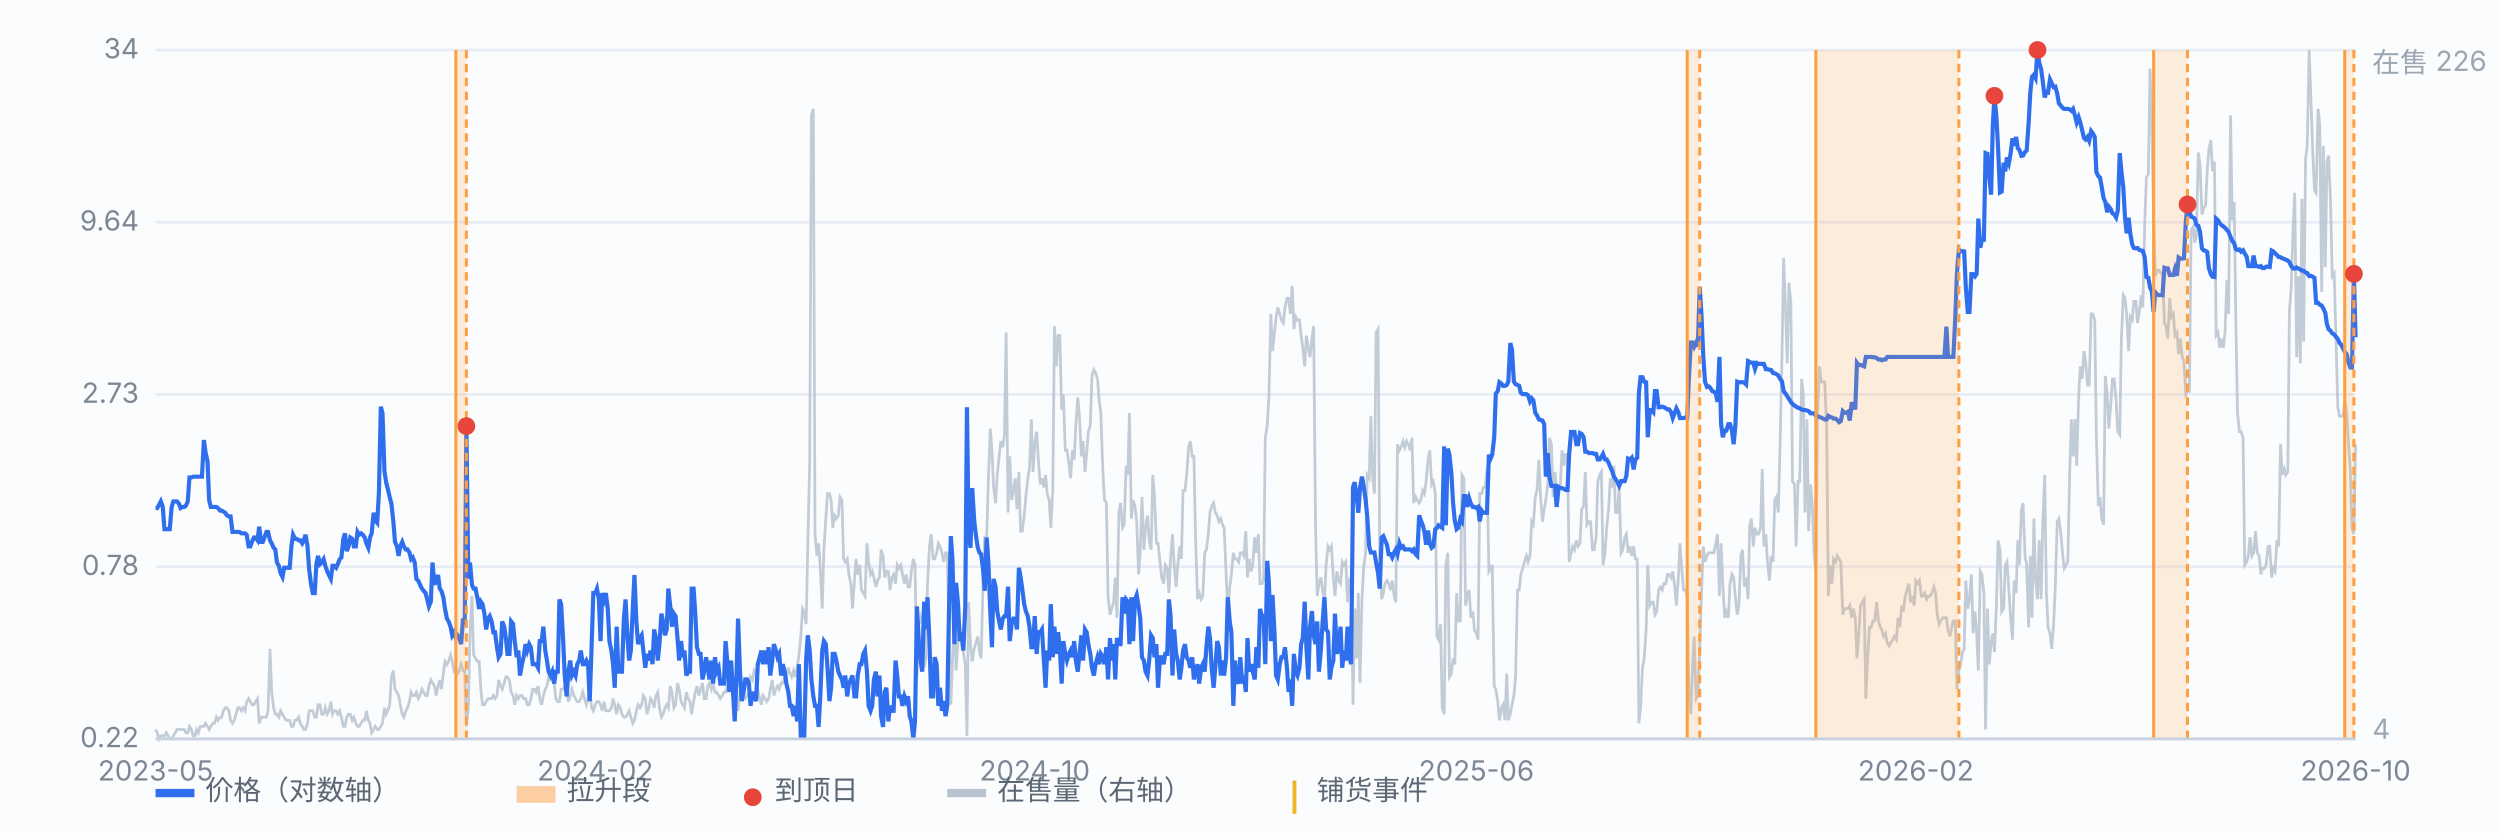
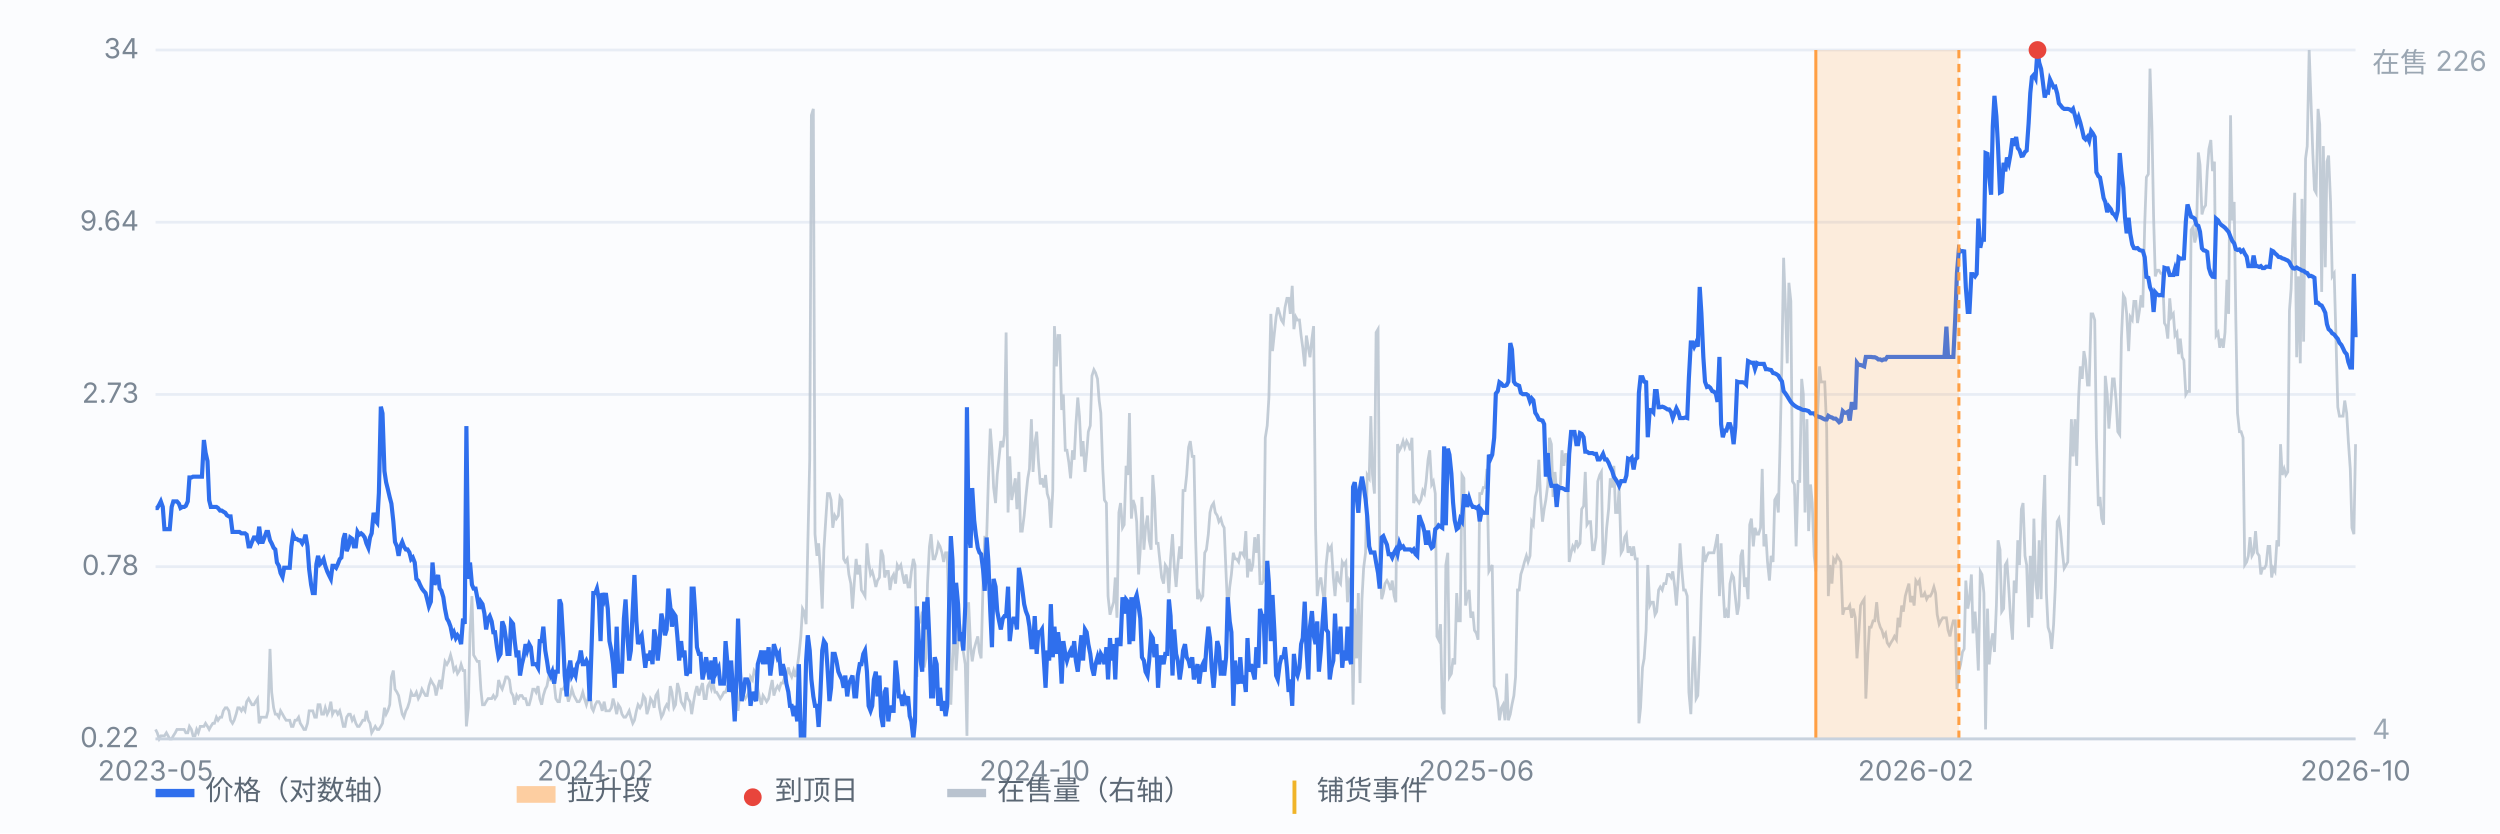
<svg xmlns="http://www.w3.org/2000/svg" viewBox="0 0 900 300" preserveAspectRatio="xMidYMid meet" style="width:100%;max-width:900px;height:auto;display:block" font-family="-apple-system,Segoe UI,Microsoft YaHei,sans-serif" font-size="10">
  <rect x="0" y="0" width="900" height="300" fill="#fbfcfe" />
  <line x1="56" y1="266.0" x2="848" y2="266.0" stroke="#e8edf5" stroke-width="1" />
  <text x="50" y="269.0" text-anchor="end" fill="#7b8794">0.22</text>
  <line x1="56" y1="204.0" x2="848" y2="204.0" stroke="#e8edf5" stroke-width="1" />
  <text x="50" y="207.0" text-anchor="end" fill="#7b8794">0.78</text>
  <line x1="56" y1="142.0" x2="848" y2="142.0" stroke="#e8edf5" stroke-width="1" />
  <text x="50" y="145.0" text-anchor="end" fill="#7b8794">2.73</text>
  <line x1="56" y1="80.0" x2="848" y2="80.0" stroke="#e8edf5" stroke-width="1" />
  <text x="50" y="83.0" text-anchor="end" fill="#7b8794">9.64</text>
  <line x1="56" y1="18.0" x2="848" y2="18.0" stroke="#e8edf5" stroke-width="1" />
  <text x="50" y="21.0" text-anchor="end" fill="#7b8794">34</text>
  <path d="M56.0 262.6 L56.6 263.8 L57.3 266.0 L57.9 264.9 L58.6 264.9 L59.2 264.9 L59.9 263.8 L60.5 264.9 L61.1 266.0 L61.8 266.0 L62.4 264.9 L63.1 263.8 L63.7 262.6 L64.4 262.6 L65.0 262.6 L65.7 262.6 L66.3 262.6 L66.9 263.8 L67.6 263.8 L68.2 261.5 L68.9 262.6 L69.5 264.9 L70.2 264.9 L70.8 262.6 L71.4 263.8 L72.1 261.5 L72.7 261.5 L73.4 261.5 L74.0 260.4 L74.7 261.5 L75.3 262.6 L75.9 261.5 L76.6 260.4 L77.2 260.4 L77.9 258.2 L78.5 259.3 L79.2 258.2 L79.8 258.2 L80.4 255.9 L81.1 254.8 L81.7 254.8 L82.4 255.9 L83.0 259.3 L83.7 260.4 L84.3 259.3 L85.0 257.1 L85.6 254.8 L86.2 254.8 L86.9 255.9 L87.5 254.8 L88.2 255.9 L88.8 252.6 L89.5 251.5 L90.1 252.6 L90.7 253.7 L91.4 253.7 L92.0 252.6 L92.7 251.5 L93.3 260.4 L94.0 258.2 L94.6 258.2 L95.2 258.2 L95.9 258.2 L96.5 255.9 L97.2 233.6 L97.8 249.2 L98.5 254.8 L99.1 257.1 L99.7 257.1 L100.4 258.2 L101.0 255.9 L101.7 257.1 L102.3 258.2 L103.0 259.3 L103.6 259.3 L104.3 259.3 L104.9 261.5 L105.5 261.5 L106.2 259.3 L106.8 259.3 L107.5 258.2 L108.1 260.4 L108.8 261.5 L109.4 262.6 L110.0 262.6 L110.7 260.4 L111.3 255.9 L112.0 255.9 L112.6 255.9 L113.3 258.2 L113.9 258.2 L114.5 253.7 L115.2 253.7 L115.8 257.1 L116.5 257.1 L117.1 254.8 L117.8 257.1 L118.4 255.9 L119.1 252.6 L119.7 257.1 L120.3 255.9 L121.0 255.9 L121.6 257.1 L122.3 255.9 L122.9 258.2 L123.6 261.5 L124.2 261.5 L124.8 258.2 L125.5 257.1 L126.1 257.1 L126.8 259.3 L127.4 258.2 L128.1 260.4 L128.7 261.5 L129.3 261.5 L130.0 260.4 L130.6 259.3 L131.3 259.3 L131.9 255.9 L132.6 259.3 L133.2 260.4 L133.8 263.8 L134.5 262.6 L135.1 261.5 L135.8 262.6 L136.4 262.6 L137.1 261.5 L137.7 260.4 L138.4 254.8 L139.0 257.1 L139.6 255.9 L140.3 253.7 L140.9 243.7 L141.6 241.4 L142.2 248.1 L142.9 249.2 L143.5 250.4 L144.1 253.7 L144.8 257.1 L145.4 258.2 L146.1 255.9 L146.7 254.8 L147.4 252.6 L148.0 249.2 L148.6 250.4 L149.3 250.4 L149.9 249.2 L150.6 251.5 L151.2 250.4 L151.9 248.1 L152.5 249.2 L153.2 250.4 L153.8 250.4 L154.4 247.0 L155.1 244.8 L155.7 245.9 L156.4 247.0 L157.0 250.4 L157.7 247.0 L158.3 244.8 L158.9 248.1 L159.6 242.5 L160.2 238.1 L160.9 239.2 L161.5 238.1 L162.2 235.8 L162.8 238.1 L163.4 241.4 L164.1 240.3 L164.7 242.5 L165.4 241.4 L166.0 239.2 L166.7 241.4 L167.3 241.4 L167.9 261.5 L168.6 254.8 L169.2 228.0 L169.9 214.6 L170.5 235.8 L171.2 237.0 L171.8 238.1 L172.5 238.1 L173.1 248.1 L173.7 253.7 L174.4 253.7 L175.0 252.6 L175.7 251.5 L176.3 251.5 L177.0 251.5 L177.6 250.4 L178.2 251.5 L178.9 250.4 L179.5 244.8 L180.2 247.0 L180.8 248.1 L181.5 245.9 L182.1 243.7 L182.7 243.7 L183.4 244.8 L184.0 249.2 L184.7 250.4 L185.3 253.7 L186.0 250.4 L186.6 251.5 L187.2 250.4 L187.9 250.4 L188.5 251.5 L189.2 251.5 L189.8 253.7 L190.5 253.7 L191.1 251.5 L191.8 248.1 L192.4 248.1 L193.0 249.2 L193.7 247.0 L194.3 251.5 L195.0 253.7 L195.6 250.4 L196.3 248.1 L196.9 247.0 L197.5 243.7 L198.2 244.8 L198.8 244.8 L199.5 245.9 L200.1 251.5 L200.8 252.6 L201.4 252.6 L202.0 248.1 L202.7 248.1 L203.3 247.0 L204.0 249.2 L204.6 252.6 L205.3 250.4 L205.9 248.1 L206.6 250.4 L207.2 251.5 L207.8 252.6 L208.5 252.6 L209.1 251.5 L209.8 249.2 L210.4 251.5 L211.1 253.7 L211.7 251.5 L212.3 248.1 L213.0 254.8 L213.6 255.9 L214.3 253.7 L214.9 252.6 L215.6 252.6 L216.2 253.7 L216.8 255.9 L217.5 252.6 L218.1 255.9 L218.8 255.9 L219.4 255.9 L220.1 254.8 L220.7 251.5 L221.3 253.7 L222.0 257.1 L222.6 253.7 L223.3 254.8 L223.9 257.1 L224.6 258.2 L225.2 258.2 L225.9 257.1 L226.5 255.9 L227.1 258.2 L227.8 260.4 L228.4 259.3 L229.1 255.9 L229.7 253.7 L230.4 254.8 L231.0 253.7 L231.6 250.4 L232.3 251.5 L232.9 257.1 L233.6 254.8 L234.2 251.5 L234.9 252.6 L235.5 254.8 L236.1 250.4 L236.8 249.2 L237.4 254.8 L238.1 258.2 L238.7 257.1 L239.4 254.8 L240.0 253.7 L240.6 254.8 L241.3 247.0 L241.9 249.2 L242.6 254.8 L243.2 253.7 L243.9 245.9 L244.5 248.1 L245.2 252.6 L245.8 253.7 L246.4 254.8 L247.1 249.2 L247.7 251.5 L248.4 252.6 L249.0 257.1 L249.7 252.6 L250.3 249.2 L250.9 247.0 L251.6 250.4 L252.2 248.1 L252.9 245.9 L253.5 251.5 L254.2 251.5 L254.8 247.0 L255.4 245.9 L256.1 248.1 L256.7 245.9 L257.4 249.2 L258.0 249.2 L258.7 250.4 L259.3 251.5 L260.0 250.4 L260.6 249.2 L261.2 249.2 L261.9 247.0 L262.5 247.0 L263.2 249.2 L263.8 244.8 L264.5 245.9 L265.1 251.5 L265.7 255.9 L266.4 249.2 L267.0 245.9 L267.7 250.4 L268.3 251.5 L269.0 250.4 L269.6 249.2 L270.2 243.7 L270.9 244.8 L271.5 241.4 L272.2 242.5 L272.8 248.1 L273.5 251.5 L274.1 253.7 L274.7 250.4 L275.4 251.5 L276.0 252.6 L276.7 251.5 L277.3 248.1 L278.0 244.8 L278.6 250.4 L279.3 248.1 L279.9 247.0 L280.5 248.1 L281.2 245.9 L281.8 245.9 L282.5 243.7 L283.1 243.7 L283.8 240.3 L284.4 242.5 L285.0 243.7 L285.7 241.4 L286.3 243.7 L287.0 240.3 L287.6 235.8 L288.3 229.1 L288.9 219.1 L289.5 220.2 L290.2 224.7 L290.8 196.7 L291.5 165.5 L292.1 41.5 L292.8 39.2 L293.4 192.3 L294.1 200.1 L294.7 195.6 L295.3 204.6 L296.0 219.1 L296.6 197.9 L297.3 186.7 L297.9 177.7 L298.6 177.7 L299.2 180.0 L299.8 190.0 L300.5 185.6 L301.1 186.7 L301.8 185.6 L302.4 178.9 L303.1 180.0 L303.7 201.2 L304.3 202.3 L305.0 201.2 L305.6 206.8 L306.3 210.1 L306.9 219.1 L307.6 209.0 L308.2 201.2 L308.8 206.8 L309.5 203.4 L310.1 212.4 L310.8 213.5 L311.4 214.6 L312.1 195.6 L312.7 202.3 L313.4 206.8 L314.0 205.7 L314.6 207.9 L315.3 211.3 L315.9 209.0 L316.6 207.9 L317.2 197.9 L317.9 200.1 L318.5 207.9 L319.1 205.7 L319.8 205.7 L320.4 212.4 L321.1 207.9 L321.7 206.8 L322.4 210.1 L323.0 203.4 L323.6 204.6 L324.3 203.4 L324.9 206.8 L325.6 210.1 L326.2 206.8 L326.9 211.3 L327.5 211.3 L328.1 205.7 L328.8 201.2 L329.4 203.4 L330.1 243.7 L330.7 224.7 L331.4 223.5 L332.0 220.2 L332.7 240.3 L333.3 237.0 L333.9 210.1 L334.6 196.7 L335.2 192.3 L335.9 201.2 L336.5 201.2 L337.2 199.0 L337.8 195.6 L338.4 196.7 L339.1 199.0 L339.7 202.3 L340.4 199.0 L341.0 199.0 L341.7 228.0 L342.3 253.7 L342.9 238.1 L343.6 222.4 L344.2 241.4 L344.9 230.3 L345.5 224.7 L346.2 232.5 L346.8 234.7 L347.5 239.2 L348.1 264.9 L348.7 216.8 L349.4 232.5 L350.0 238.1 L350.7 233.6 L351.3 231.4 L352.0 229.1 L352.6 234.7 L353.2 237.0 L353.9 210.1 L354.5 193.4 L355.2 193.4 L355.8 173.3 L356.5 154.3 L357.1 162.1 L357.7 175.5 L358.4 181.1 L359.0 171.0 L359.7 164.3 L360.3 158.8 L361.0 161.0 L361.6 156.5 L362.2 119.7 L362.9 184.5 L363.5 164.3 L364.2 180.0 L364.8 176.6 L365.5 172.2 L366.1 183.3 L366.8 169.9 L367.4 191.2 L368.0 191.2 L368.7 185.6 L369.3 178.9 L370.0 172.2 L370.6 168.8 L371.3 150.9 L371.9 169.9 L372.5 159.9 L373.2 155.4 L373.8 165.5 L374.5 174.4 L375.1 172.2 L375.8 175.5 L376.4 171.0 L377.0 177.7 L377.7 180.0 L378.3 190.0 L379.0 176.6 L379.6 117.4 L380.3 131.9 L380.9 120.8 L381.5 120.8 L382.2 147.6 L382.8 142.0 L383.5 162.1 L384.1 162.1 L384.8 166.6 L385.4 172.2 L386.1 162.1 L386.7 165.5 L387.3 153.2 L388.0 143.1 L388.6 149.8 L389.3 164.3 L389.9 158.8 L390.6 169.9 L391.2 163.2 L391.8 155.4 L392.5 153.2 L393.1 135.3 L393.8 133.1 L394.4 134.2 L395.1 136.4 L395.7 144.2 L396.3 148.7 L397.0 168.8 L397.6 180.0 L398.3 181.1 L398.9 214.6 L399.6 221.3 L400.2 219.1 L400.9 216.8 L401.5 207.9 L402.1 222.4 L402.8 184.5 L403.4 181.1 L404.1 190.0 L404.7 188.9 L405.4 167.7 L406.0 171.0 L406.6 148.7 L407.3 186.7 L407.9 180.0 L408.6 182.2 L409.2 187.8 L409.9 206.8 L410.5 197.9 L411.1 178.9 L411.8 197.9 L412.4 190.0 L413.1 185.6 L413.7 194.5 L414.4 197.9 L415.0 171.0 L415.6 178.9 L416.3 195.6 L416.9 195.6 L417.6 202.3 L418.2 207.9 L418.9 210.1 L419.5 203.4 L420.2 204.6 L420.8 213.5 L421.4 201.2 L422.1 192.3 L422.7 203.4 L423.4 211.3 L424.0 203.4 L424.7 196.7 L425.3 201.2 L425.9 176.6 L426.6 176.6 L427.2 171.0 L427.9 161.0 L428.5 158.8 L429.2 164.3 L429.8 164.3 L430.4 193.4 L431.1 215.7 L431.7 213.5 L432.4 215.7 L433.0 214.6 L433.7 199.0 L434.3 197.9 L435.0 192.3 L435.6 184.5 L436.2 182.2 L436.9 181.1 L437.5 184.5 L438.2 185.6 L438.8 187.8 L439.5 186.7 L440.1 188.9 L440.7 190.0 L441.4 206.8 L442.0 220.2 L442.7 211.3 L443.3 206.8 L444.0 199.0 L444.6 201.2 L445.2 201.2 L445.9 202.3 L446.5 199.0 L447.2 199.0 L447.8 200.1 L448.5 191.2 L449.1 207.9 L449.7 201.2 L450.4 205.7 L451.0 203.4 L451.7 193.4 L452.3 199.0 L453.0 192.3 L453.6 210.1 L454.3 210.1 L454.9 209.0 L455.5 157.6 L456.2 153.2 L456.8 143.1 L457.5 113.0 L458.1 126.4 L458.8 119.7 L459.4 114.1 L460.0 110.7 L460.7 113.0 L461.3 115.2 L462.0 116.3 L462.6 110.7 L463.3 107.4 L463.9 107.4 L464.5 113.0 L465.2 102.9 L465.8 118.5 L466.5 114.1 L467.1 115.2 L467.8 115.2 L468.4 120.8 L469.0 125.2 L469.7 131.9 L470.3 120.8 L471.0 125.2 L471.6 128.6 L472.3 121.9 L472.9 117.4 L473.6 190.0 L474.2 214.6 L474.8 210.1 L475.5 207.9 L476.1 212.4 L476.8 216.8 L477.4 203.4 L478.1 196.7 L478.7 197.9 L479.3 196.7 L480.0 207.9 L480.6 214.6 L481.3 205.7 L481.9 209.0 L482.6 210.1 L483.2 202.3 L483.8 203.4 L484.5 202.3 L485.1 216.8 L485.8 209.0 L486.4 210.1 L487.1 253.7 L487.7 219.1 L488.4 237.0 L489.0 213.5 L489.6 245.9 L490.3 215.7 L490.9 204.6 L491.6 199.0 L492.2 171.0 L492.9 172.2 L493.5 149.8 L494.1 171.0 L494.8 177.7 L495.4 119.7 L496.1 118.5 L496.7 200.1 L497.4 215.7 L498.0 213.5 L498.6 210.1 L499.3 209.0 L499.9 210.1 L500.6 212.4 L501.2 209.0 L501.9 214.6 L502.5 216.8 L503.1 159.9 L503.8 162.1 L504.4 161.0 L505.1 158.8 L505.7 161.0 L506.4 158.8 L507.0 159.9 L507.7 162.1 L508.3 157.6 L508.9 181.1 L509.6 178.9 L510.2 180.0 L510.9 181.1 L511.5 180.0 L512.2 176.6 L512.8 177.7 L513.4 173.3 L514.1 165.5 L514.7 162.1 L515.4 174.4 L516.0 173.3 L516.7 177.7 L517.3 229.1 L517.9 230.3 L518.6 224.7 L519.2 254.8 L519.9 257.1 L520.5 203.4 L521.2 199.0 L521.8 243.7 L522.5 242.5 L523.1 237.0 L523.7 239.2 L524.4 213.5 L525.0 223.5 L525.7 223.5 L526.3 171.0 L527.0 172.2 L527.6 218.0 L528.2 214.6 L528.9 212.4 L529.5 222.4 L530.2 220.2 L530.8 226.9 L531.5 228.0 L532.1 230.3 L532.7 177.7 L533.4 177.7 L534.0 175.5 L534.7 175.5 L535.3 168.8 L536.0 205.7 L536.6 204.6 L537.2 203.4 L537.9 247.0 L538.5 248.1 L539.2 252.6 L539.8 259.3 L540.5 254.8 L541.1 253.7 L541.8 259.3 L542.4 242.5 L543.0 259.3 L543.7 257.1 L544.3 253.7 L545.0 250.4 L545.6 243.7 L546.3 212.4 L546.9 212.4 L547.5 206.8 L548.2 204.6 L548.8 202.3 L549.5 200.1 L550.1 202.3 L550.8 200.1 L551.4 187.8 L552.0 188.9 L552.7 178.9 L553.3 176.6 L554.0 165.5 L554.6 178.9 L555.3 187.8 L555.9 183.3 L556.5 180.0 L557.2 174.4 L557.8 157.6 L558.5 159.9 L559.1 178.9 L559.8 169.9 L560.4 177.7 L561.1 175.5 L561.7 175.5 L562.3 162.1 L563.0 167.7 L563.6 163.2 L564.3 166.6 L564.9 202.3 L565.6 199.0 L566.2 196.7 L566.8 197.9 L567.5 194.5 L568.1 196.7 L568.8 195.6 L569.4 183.3 L570.1 182.2 L570.7 169.9 L571.3 188.9 L572.0 187.8 L572.6 187.8 L573.3 197.9 L573.9 197.9 L574.6 193.4 L575.2 173.3 L575.9 171.0 L576.5 169.9 L577.1 203.4 L577.8 199.0 L578.4 190.0 L579.1 183.3 L579.7 172.2 L580.4 175.5 L581.0 167.7 L581.6 184.5 L582.3 184.5 L582.9 175.5 L583.6 199.0 L584.2 197.9 L584.9 193.4 L585.5 192.3 L586.1 199.0 L586.8 196.7 L587.4 200.1 L588.1 196.7 L588.7 201.2 L589.4 201.2 L590.0 260.4 L590.6 254.8 L591.3 240.3 L591.9 237.0 L592.6 226.9 L593.2 203.4 L593.9 218.0 L594.5 216.8 L595.2 216.8 L595.8 221.3 L596.4 220.2 L597.1 212.4 L597.7 211.3 L598.4 212.4 L599.0 210.1 L599.7 210.1 L600.3 206.8 L600.9 206.8 L601.6 207.9 L602.2 205.7 L602.9 211.3 L603.5 218.0 L604.2 207.9 L604.8 195.6 L605.4 204.6 L606.1 212.4 L606.7 212.4 L607.4 214.6 L608.0 249.2 L608.7 257.1 L609.3 240.3 L609.9 229.1 L610.6 251.5 L611.2 250.4 L611.9 234.7 L612.5 214.6 L613.2 196.7 L613.8 202.3 L614.5 200.1 L615.1 199.0 L615.7 199.0 L616.4 199.0 L617.0 199.0 L617.7 195.6 L618.3 192.3 L619.0 214.6 L619.6 195.6 L620.2 210.1 L620.9 222.4 L621.5 220.2 L622.2 222.4 L622.8 210.1 L623.5 206.8 L624.1 207.9 L624.7 214.6 L625.4 221.3 L626.0 218.0 L626.7 200.1 L627.3 197.9 L628.0 211.3 L628.6 207.9 L629.3 215.7 L629.9 188.9 L630.5 186.7 L631.2 196.7 L631.8 190.0 L632.5 192.3 L633.1 192.3 L633.8 190.0 L634.4 168.8 L635.0 196.7 L635.7 192.3 L636.3 202.3 L637.0 209.0 L637.6 200.1 L638.3 202.3 L638.9 180.0 L639.5 178.9 L640.2 184.5 L640.8 161.0 L641.5 128.6 L642.1 92.8 L642.8 111.8 L643.4 130.8 L644.0 101.8 L644.7 108.5 L645.3 173.3 L646.0 174.4 L646.6 196.7 L647.3 173.3 L647.9 173.3 L648.6 136.4 L649.2 142.0 L649.8 184.5 L650.5 150.9 L651.1 191.2 L651.8 174.4 L652.4 181.1 L653.1 200.1 L653.7 205.7 L654.3 149.8 L655.0 131.9 L655.6 137.5 L656.3 137.5 L656.9 137.5 L657.6 154.3 L658.2 214.6 L658.8 203.4 L659.5 210.1 L660.1 201.2 L660.8 202.3 L661.4 200.1 L662.1 201.2 L662.7 202.3 L663.4 221.3 L664.0 219.1 L664.6 219.1 L665.3 219.1 L665.9 218.0 L666.6 222.4 L667.2 219.1 L667.9 222.4 L668.5 237.0 L669.1 229.1 L669.8 218.0 L670.4 216.8 L671.1 215.7 L671.7 251.5 L672.4 235.8 L673.0 225.8 L673.6 225.8 L674.3 223.5 L674.9 223.5 L675.6 216.8 L676.2 223.5 L676.9 225.8 L677.5 226.9 L678.1 229.1 L678.8 228.0 L679.4 231.4 L680.1 232.5 L680.7 231.4 L681.4 230.3 L682.0 229.1 L682.7 230.3 L683.3 222.4 L683.9 225.8 L684.6 218.0 L685.2 220.2 L685.9 214.6 L686.5 212.4 L687.2 210.1 L687.8 216.8 L688.4 214.6 L689.1 218.0 L689.7 209.0 L690.4 210.1 L691.0 209.0 L691.7 214.6 L692.3 214.6 L692.9 213.5 L693.6 215.7 L694.2 214.6 L694.9 214.6 L695.5 213.5 L696.2 211.3 L696.8 213.5 L697.4 221.3 L698.1 224.7 L698.7 223.5 L699.4 222.4 L700.0 222.4 L700.7 222.4 L701.3 226.9 L702.0 229.1 L702.6 225.8 L703.2 223.5 L703.9 223.5 L704.5 248.1 L705.2 241.4 L705.8 239.2 L706.5 234.7 L707.1 233.6 L707.7 209.0 L708.4 219.1 L709.0 215.7 L709.7 206.8 L710.3 228.0 L711.0 220.2 L711.6 228.0 L712.2 241.4 L712.9 205.7 L713.5 206.8 L714.2 213.5 L714.8 262.6 L715.5 219.1 L716.1 239.2 L716.8 231.4 L717.4 228.0 L718.0 234.7 L718.7 218.0 L719.3 194.5 L720.0 197.9 L720.6 220.2 L721.3 219.1 L721.9 203.4 L722.5 202.3 L723.2 212.4 L723.8 222.4 L724.5 230.3 L725.1 209.0 L725.8 213.5 L726.4 194.5 L727.0 203.4 L727.7 183.3 L728.3 181.1 L729.0 200.1 L729.6 203.4 L730.3 225.8 L730.9 200.1 L731.5 222.4 L732.2 186.7 L732.8 209.0 L733.5 215.7 L734.1 194.5 L734.8 215.7 L735.4 187.8 L736.1 171.0 L736.7 213.5 L737.3 225.8 L738.0 228.0 L738.6 233.6 L739.3 224.7 L739.9 211.3 L740.6 187.8 L741.2 186.7 L741.8 191.2 L742.5 199.0 L743.1 204.6 L743.8 203.4 L744.4 202.3 L745.1 169.9 L745.7 150.9 L746.3 164.3 L747.0 150.9 L747.6 167.7 L748.3 143.1 L748.9 131.9 L749.6 136.4 L750.2 126.4 L750.8 129.7 L751.5 138.6 L752.1 138.6 L752.8 113.0 L753.4 113.0 L754.1 115.2 L754.7 157.6 L755.4 182.2 L756.0 178.9 L756.6 186.7 L757.3 188.9 L757.9 135.3 L758.6 142.0 L759.2 154.3 L759.9 145.4 L760.5 136.4 L761.1 136.4 L761.8 144.2 L762.4 155.4 L763.1 156.5 L763.7 121.9 L764.4 106.3 L765.0 107.4 L765.6 113.0 L766.3 126.4 L766.9 114.1 L767.6 115.2 L768.2 108.5 L768.9 108.5 L769.5 116.3 L770.2 111.8 L770.8 106.3 L771.4 110.7 L772.1 80.6 L772.7 63.8 L773.4 62.7 L774.0 24.7 L774.7 45.9 L775.3 78.3 L775.9 99.5 L776.6 97.3 L777.2 97.3 L777.9 98.4 L778.5 98.4 L779.2 116.3 L779.8 117.4 L780.4 121.9 L781.1 107.4 L781.7 114.1 L782.4 113.0 L783.0 120.8 L783.7 119.7 L784.3 127.5 L784.9 121.9 L785.6 128.6 L786.2 129.7 L786.9 142.0 L787.5 140.9 L788.2 140.9 L788.8 82.8 L789.5 81.7 L790.1 87.3 L790.7 85.0 L791.4 54.9 L792.0 59.3 L792.7 77.2 L793.3 75.0 L794.0 73.9 L794.6 61.6 L795.2 53.7 L795.9 50.4 L796.5 61.6 L797.2 58.2 L797.8 120.8 L798.5 119.7 L799.1 125.2 L799.7 121.9 L800.4 125.2 L801.0 119.7 L801.7 100.7 L802.3 113.0 L803.0 41.5 L803.6 79.4 L804.3 72.7 L804.9 115.2 L805.5 148.7 L806.2 155.4 L806.8 155.4 L807.5 157.6 L808.1 203.4 L808.8 202.3 L809.4 200.1 L810.0 193.4 L810.7 200.1 L811.3 199.0 L812.0 191.2 L812.6 199.0 L813.3 200.1 L813.9 206.8 L814.5 204.6 L815.2 204.6 L815.8 203.4 L816.5 196.7 L817.1 196.7 L817.8 207.9 L818.4 204.6 L819.0 205.7 L819.7 194.5 L820.3 196.7 L821.0 159.9 L821.6 171.0 L822.3 168.8 L822.9 171.0 L823.6 169.9 L824.2 111.8 L824.8 104.0 L825.5 82.8 L826.1 69.4 L826.8 128.6 L827.4 99.5 L828.1 130.8 L828.7 71.6 L829.3 123.0 L830.0 57.1 L830.6 52.6 L831.3 18.0 L831.9 34.8 L832.6 54.9 L833.2 68.3 L833.8 69.4 L834.5 39.2 L835.1 44.8 L835.8 105.1 L836.4 52.6 L837.1 96.2 L837.7 58.2 L838.3 56.0 L839.0 72.7 L839.6 99.5 L840.3 98.4 L840.9 119.7 L841.6 146.5 L842.2 149.8 L842.9 149.8 L843.5 149.8 L844.1 144.2 L844.8 148.7 L845.4 158.8 L846.1 168.8 L846.7 190.0 L847.4 192.3 L848.0 159.9" fill="none" stroke="#b9c3cf" stroke-width="1" opacity="0.85" />
  <text x="854" y="26" fill="#9aa6b2">在售 226</text>
  <text x="854" y="266" fill="#9aa6b2">4</text>
  <path d="M56.0 182.9 L56.6 182.9 L57.3 181.7 L57.9 180.5 L58.6 182.5 L59.2 190.5 L59.9 190.5 L60.5 190.5 L61.1 190.5 L61.8 182.5 L62.4 180.5 L63.1 180.5 L63.7 180.5 L64.4 181.3 L65.0 182.9 L65.7 182.5 L66.3 182.5 L66.9 182.1 L67.6 180.5 L68.2 171.9 L68.9 171.9 L69.5 171.6 L70.2 171.6 L70.8 171.6 L71.4 171.6 L72.1 171.6 L72.7 171.6 L73.4 158.4 L74.0 162.9 L74.7 166.0 L75.3 180.1 L75.9 182.5 L76.6 182.5 L77.2 182.5 L77.9 182.5 L78.5 182.9 L79.2 183.8 L79.8 183.8 L80.4 184.2 L81.1 184.6 L81.7 185.5 L82.4 185.9 L83.0 185.9 L83.7 191.5 L84.3 191.5 L85.0 191.5 L85.6 191.5 L86.2 191.5 L86.9 192.0 L87.5 192.0 L88.2 192.0 L88.8 192.5 L89.5 196.7 L90.1 196.7 L90.7 195.1 L91.4 193.5 L92.0 193.5 L92.7 194.5 L93.3 189.6 L94.0 195.1 L94.6 195.1 L95.2 193.5 L95.9 191.5 L96.5 191.5 L97.2 194.5 L97.8 195.6 L98.5 197.2 L99.1 197.8 L99.7 202.5 L100.4 203.7 L101.0 206.3 L101.7 207.7 L102.3 204.4 L103.0 204.4 L103.6 204.4 L104.3 204.4 L104.9 196.7 L105.5 192.5 L106.2 194.0 L106.8 194.0 L107.5 194.5 L108.1 194.5 L108.8 195.6 L109.4 194.5 L110.0 192.5 L110.7 196.7 L111.3 205.0 L112.0 210.5 L112.6 213.5 L113.3 213.5 L113.9 203.1 L114.5 200.1 L115.2 203.1 L115.8 202.5 L116.5 201.3 L117.1 203.7 L117.8 205.7 L118.4 207.0 L119.1 208.4 L119.7 203.7 L120.3 203.7 L121.0 204.4 L121.6 203.1 L122.3 201.3 L122.9 200.7 L123.6 194.0 L124.2 192.0 L124.8 198.4 L125.5 196.7 L126.1 193.5 L126.8 194.0 L127.4 196.7 L128.1 196.7 L128.7 191.5 L129.3 192.5 L130.0 192.0 L130.6 192.5 L131.3 193.5 L131.9 195.6 L132.6 197.2 L133.2 193.5 L133.8 192.0 L134.5 184.6 L135.1 187.3 L135.8 188.2 L136.4 177.5 L137.1 146.4 L137.7 148.8 L138.4 169.6 L139.0 173.6 L139.6 176.0 L140.3 179.0 L140.9 181.3 L141.6 187.7 L142.2 195.1 L142.9 196.7 L143.5 200.1 L144.1 196.7 L144.8 195.1 L145.4 196.7 L146.1 197.8 L146.7 197.8 L147.4 198.9 L148.0 201.3 L148.6 200.7 L149.3 202.5 L149.9 208.4 L150.6 209.1 L151.2 210.5 L151.9 211.9 L152.5 212.7 L153.2 213.5 L153.8 215.8 L154.4 218.3 L155.1 216.6 L155.7 202.5 L156.4 210.5 L157.0 209.1 L157.7 207.0 L158.3 211.9 L158.9 212.7 L159.6 215.0 L160.2 219.2 L160.9 222.7 L161.5 223.7 L162.2 225.6 L162.8 228.7 L163.4 227.6 L164.1 229.7 L164.7 228.7 L165.4 229.7 L166.0 231.9 L166.7 222.7 L167.3 224.6 L167.9 153.4 L168.6 208.4 L169.2 202.5 L169.9 210.5 L170.5 211.9 L171.2 211.9 L171.8 215.0 L172.5 219.2 L173.1 216.6 L173.7 217.5 L174.4 220.9 L175.0 226.6 L175.7 222.7 L176.3 221.8 L177.0 223.7 L177.6 227.6 L178.2 227.6 L178.9 233.0 L179.5 236.6 L180.2 235.4 L180.8 223.7 L181.5 225.6 L182.1 229.7 L182.7 235.4 L183.4 235.4 L184.0 223.7 L184.7 224.6 L185.3 230.8 L186.0 236.6 L186.6 234.2 L187.2 243.2 L187.9 239.1 L188.5 236.6 L189.2 231.9 L189.8 234.2 L190.5 231.9 L191.1 233.0 L191.8 239.1 L192.4 239.1 L193.0 239.1 L193.7 240.4 L194.3 230.8 L195.0 230.8 L195.6 225.6 L196.3 234.2 L196.9 237.8 L197.5 241.8 L198.2 243.2 L198.8 241.8 L199.5 246.1 L200.1 241.8 L200.8 241.8 L201.4 215.8 L202.0 217.5 L202.7 229.7 L203.3 243.2 L204.0 250.7 L204.6 241.8 L205.3 237.8 L205.9 243.2 L206.6 241.8 L207.2 243.2 L207.8 239.1 L208.5 237.8 L209.1 234.2 L209.8 239.1 L210.4 239.1 L211.1 237.8 L211.7 239.1 L212.3 252.4 L213.0 231.9 L213.6 213.5 L214.3 213.5 L214.9 211.9 L215.6 215.8 L216.2 230.8 L216.8 213.5 L217.5 215.8 L218.1 213.5 L218.8 219.2 L219.4 230.8 L220.1 234.2 L220.7 239.1 L221.3 247.6 L222.0 225.6 L222.6 241.8 L223.3 241.8 L223.9 241.8 L224.6 222.7 L225.2 215.8 L225.9 229.7 L226.5 237.8 L227.1 234.2 L227.8 219.2 L228.4 207.0 L229.1 223.7 L229.7 231.9 L230.4 229.7 L231.0 228.7 L231.6 234.2 L232.3 240.4 L232.9 235.4 L233.6 237.8 L234.2 234.2 L234.9 239.1 L235.5 226.6 L236.1 229.7 L236.8 237.8 L237.4 231.9 L238.1 220.9 L238.7 223.7 L239.4 228.7 L240.0 226.6 L240.6 211.9 L241.3 218.3 L241.9 225.6 L242.6 220.9 L243.2 221.8 L243.9 229.7 L244.5 237.8 L245.2 230.8 L245.8 236.6 L246.4 234.2 L247.1 243.2 L247.7 241.8 L248.4 241.8 L249.0 211.9 L249.7 211.9 L250.3 220.9 L250.9 233.0 L251.6 235.4 L252.2 235.4 L252.9 244.6 L253.5 241.8 L254.2 236.6 L254.8 240.4 L255.4 244.6 L256.1 237.8 L256.7 246.1 L257.4 236.6 L258.0 241.8 L258.7 240.4 L259.3 246.1 L260.0 246.1 L260.6 246.1 L261.2 230.8 L261.9 239.1 L262.5 249.1 L263.2 237.8 L263.8 247.6 L264.5 259.7 L265.1 244.6 L265.7 222.7 L266.4 241.8 L267.0 252.4 L267.7 249.1 L268.3 244.6 L269.0 244.6 L269.6 246.1 L270.2 254.1 L270.9 249.1 L271.5 250.7 L272.2 252.4 L272.8 239.1 L273.5 236.6 L274.1 234.2 L274.7 239.1 L275.4 234.2 L276.0 239.1 L276.7 233.0 L277.3 243.2 L278.0 237.8 L278.6 231.9 L279.3 234.2 L279.9 236.6 L280.5 235.4 L281.2 243.2 L281.8 239.1 L282.5 241.8 L283.1 246.1 L283.8 249.1 L284.4 254.1 L285.0 254.1 L285.7 257.8 L286.3 254.1 L287.0 259.7 L287.6 239.1 L288.3 266.0 L288.9 259.7 L289.5 266.0 L290.2 237.8 L290.8 228.7 L291.5 234.2 L292.1 244.6 L292.8 250.7 L293.4 254.1 L294.1 254.1 L294.7 261.7 L295.3 250.7 L296.0 234.2 L296.6 230.8 L297.3 231.9 L297.9 240.4 L298.6 252.4 L299.2 247.6 L299.8 235.4 L300.5 235.4 L301.1 237.8 L301.8 241.8 L302.4 243.2 L303.1 244.6 L303.7 247.6 L304.3 243.2 L305.0 250.7 L305.6 246.1 L306.3 244.6 L306.9 243.2 L307.6 250.7 L308.2 250.7 L308.8 243.2 L309.5 239.1 L310.1 239.1 L310.8 235.4 L311.4 234.2 L312.1 241.8 L312.7 254.1 L313.4 255.9 L314.0 254.1 L314.6 244.6 L315.3 241.8 L315.9 250.7 L316.6 243.2 L317.2 257.8 L317.9 261.7 L318.5 249.1 L319.1 247.6 L319.8 259.7 L320.4 254.1 L321.1 255.9 L321.7 255.9 L322.4 237.8 L323.0 243.2 L323.6 250.7 L324.3 250.7 L324.9 254.1 L325.6 250.7 L326.2 252.4 L326.9 250.7 L327.5 257.8 L328.1 259.7 L328.8 266.0 L329.4 259.7 L330.1 218.3 L330.7 229.7 L331.4 237.8 L332.0 241.8 L332.7 216.6 L333.3 226.6 L333.9 215.0 L334.6 230.8 L335.2 250.7 L335.9 250.7 L336.5 236.6 L337.2 239.1 L337.8 254.1 L338.4 247.6 L339.1 255.9 L339.7 252.4 L340.4 257.8 L341.0 254.1 L341.7 216.6 L342.3 193.0 L342.9 201.9 L343.6 231.9 L344.2 209.8 L344.9 217.5 L345.5 230.8 L346.2 227.6 L346.8 234.2 L347.5 218.3 L348.1 146.6 L348.7 192.0 L349.4 197.2 L350.0 175.7 L350.7 187.3 L351.3 192.5 L352.0 197.2 L352.6 198.9 L353.2 199.5 L353.9 205.0 L354.5 212.7 L355.2 193.5 L355.8 201.9 L356.5 220.0 L357.1 233.0 L357.7 208.4 L358.4 211.2 L359.0 220.0 L359.7 223.7 L360.3 226.6 L361.0 222.7 L361.6 221.8 L362.2 221.8 L362.9 211.2 L363.5 230.8 L364.2 224.6 L364.8 222.7 L365.5 222.7 L366.1 226.6 L366.8 204.4 L367.4 207.7 L368.0 211.9 L368.7 217.5 L369.3 220.0 L370.0 221.8 L370.6 225.6 L371.3 233.0 L371.9 233.0 L372.5 221.8 L373.2 235.4 L373.8 227.6 L374.5 227.6 L375.1 226.6 L375.8 237.8 L376.4 247.6 L377.0 234.2 L377.7 237.8 L378.3 217.5 L379.0 236.6 L379.6 225.6 L380.3 235.4 L380.9 227.6 L381.5 233.0 L382.2 246.1 L382.8 230.8 L383.5 235.4 L384.1 237.8 L384.8 235.4 L385.4 234.2 L386.1 236.6 L386.7 230.8 L387.3 237.8 L388.0 241.8 L388.6 235.4 L389.3 228.7 L389.9 237.8 L390.6 226.6 L391.2 227.6 L391.8 231.9 L392.5 235.4 L393.1 240.4 L393.8 243.2 L394.4 239.1 L395.1 236.6 L395.7 239.1 L396.3 235.4 L397.0 236.6 L397.6 239.1 L398.3 233.0 L398.9 244.6 L399.6 229.7 L400.2 237.8 L400.9 231.9 L401.5 244.6 L402.1 229.7 L402.8 231.9 L403.4 231.9 L404.1 215.0 L404.7 220.9 L405.4 215.8 L406.0 216.6 L406.6 231.9 L407.3 215.0 L407.9 230.8 L408.6 215.8 L409.2 214.2 L409.9 218.3 L410.5 222.7 L411.1 236.6 L411.8 237.8 L412.4 241.8 L413.1 243.2 L413.7 237.8 L414.4 228.7 L415.0 229.7 L415.6 236.6 L416.3 231.9 L416.9 247.6 L417.6 236.6 L418.2 236.6 L418.9 239.1 L419.5 235.4 L420.2 235.4 L420.8 215.8 L421.4 221.8 L422.1 243.2 L422.7 226.6 L423.4 235.4 L424.0 237.8 L424.7 244.6 L425.3 240.4 L425.9 234.2 L426.6 231.9 L427.2 236.6 L427.9 237.8 L428.5 240.4 L429.2 236.6 L429.8 244.6 L430.4 241.8 L431.1 239.1 L431.7 246.1 L432.4 240.4 L433.0 239.1 L433.7 241.8 L434.3 233.0 L435.0 225.6 L435.6 229.7 L436.2 240.4 L436.9 247.6 L437.5 240.4 L438.2 230.8 L438.8 233.0 L439.5 243.2 L440.1 237.8 L440.7 243.2 L441.4 236.6 L442.0 215.0 L442.7 223.7 L443.3 227.6 L444.0 254.1 L444.6 237.8 L445.2 244.6 L445.9 246.1 L446.5 236.6 L447.2 246.1 L447.8 243.2 L448.5 249.1 L449.1 229.7 L449.7 241.8 L450.4 239.1 L451.0 241.8 L451.7 244.6 L452.3 233.0 L453.0 240.4 L453.6 219.2 L454.3 221.8 L454.9 221.8 L455.5 239.1 L456.2 201.9 L456.8 209.8 L457.5 230.8 L458.1 214.2 L458.8 227.6 L459.4 243.2 L460.0 244.6 L460.7 239.1 L461.3 236.6 L462.0 236.6 L462.6 233.0 L463.3 240.4 L463.9 249.1 L464.5 244.6 L465.2 254.1 L465.8 235.4 L466.5 241.8 L467.1 243.2 L467.8 240.4 L468.4 231.9 L469.0 229.7 L469.7 216.6 L470.3 233.0 L471.0 244.6 L471.6 225.6 L472.3 220.0 L472.9 228.7 L473.6 231.9 L474.2 223.7 L474.8 241.8 L475.5 234.2 L476.1 224.6 L476.8 215.0 L477.4 226.6 L478.1 227.6 L478.7 244.6 L479.3 240.4 L480.0 237.8 L480.6 220.9 L481.3 235.4 L481.9 233.0 L482.6 225.6 L483.2 240.4 L483.8 234.2 L484.5 237.8 L485.1 225.6 L485.8 236.6 L486.4 239.1 L487.1 175.3 L487.7 173.6 L488.4 179.0 L489.0 184.6 L489.6 175.7 L490.3 171.6 L490.9 174.9 L491.6 179.7 L492.2 185.9 L492.9 196.7 L493.5 198.9 L494.1 198.9 L494.8 198.9 L495.4 202.5 L496.1 206.3 L496.7 211.9 L497.4 193.5 L498.0 193.0 L498.6 194.5 L499.3 196.1 L499.9 199.5 L500.6 199.5 L501.2 200.7 L501.9 198.9 L502.5 197.8 L503.1 199.5 L503.8 195.6 L504.4 197.2 L505.1 196.7 L505.7 197.8 L506.4 197.8 L507.0 197.8 L507.7 197.8 L508.3 198.4 L508.9 197.8 L509.6 199.5 L510.2 200.1 L510.9 185.5 L511.5 187.3 L512.2 189.1 L512.8 191.5 L513.4 196.1 L514.1 191.0 L514.7 195.6 L515.4 197.2 L516.0 196.7 L516.7 190.5 L517.3 190.0 L517.9 189.1 L518.6 189.6 L519.2 190.0 L519.9 160.7 L520.5 189.1 L521.2 161.5 L521.8 163.7 L522.5 170.6 L523.1 180.9 L523.7 187.3 L524.4 190.5 L525.0 190.0 L525.7 186.8 L526.3 187.7 L527.0 178.6 L527.6 178.6 L528.2 182.5 L528.9 179.4 L529.5 181.3 L530.2 182.5 L530.8 182.5 L531.5 182.9 L532.1 182.5 L532.7 187.7 L533.4 183.8 L534.0 184.6 L534.7 184.6 L535.3 184.6 L536.0 163.7 L536.6 165.1 L537.2 163.7 L537.9 157.6 L538.5 141.7 L539.2 140.8 L539.8 137.6 L540.5 138.1 L541.1 138.9 L541.8 138.9 L542.4 138.6 L543.0 137.4 L543.7 123.5 L544.3 125.8 L545.0 137.4 L545.6 138.3 L546.3 138.6 L546.9 138.9 L547.5 141.4 L548.2 141.9 L548.8 141.9 L549.5 141.9 L550.1 142.3 L550.8 144.5 L551.4 143.4 L552.0 144.1 L552.7 148.6 L553.3 149.5 L554.0 151.0 L554.6 151.2 L555.3 151.4 L555.9 152.7 L556.5 171.6 L557.2 163.1 L557.8 171.6 L558.5 174.9 L559.1 174.9 L559.8 174.9 L560.4 182.5 L561.1 175.3 L561.7 175.7 L562.3 175.7 L563.0 176.0 L563.6 176.4 L564.3 176.4 L564.9 163.4 L565.6 155.5 L566.2 155.5 L566.8 155.5 L567.5 159.9 L568.1 159.9 L568.8 155.9 L569.4 156.2 L570.1 157.4 L570.7 162.6 L571.3 162.6 L572.0 163.1 L572.6 163.1 L573.3 163.1 L573.9 163.4 L574.6 163.4 L575.2 165.4 L575.9 165.4 L576.5 164.5 L577.1 163.4 L577.8 165.4 L578.4 165.4 L579.1 166.6 L579.7 168.1 L580.4 169.6 L581.0 171.6 L581.6 172.5 L582.3 173.6 L582.9 174.9 L583.6 173.2 L584.2 173.2 L584.9 173.2 L585.5 171.2 L586.1 165.1 L586.8 165.4 L587.4 164.8 L588.1 169.0 L588.7 165.4 L589.4 164.8 L590.0 141.4 L590.6 135.8 L591.3 135.8 L591.9 137.4 L592.6 137.6 L593.2 157.4 L593.9 147.6 L594.5 147.6 L595.2 148.4 L595.8 140.8 L596.4 140.8 L597.1 146.6 L597.7 146.6 L598.4 146.4 L599.0 146.6 L599.7 147.0 L600.3 147.4 L600.9 147.4 L601.6 148.4 L602.2 150.5 L602.9 148.6 L603.5 147.0 L604.2 148.4 L604.8 150.5 L605.4 150.5 L606.1 150.5 L606.7 150.3 L607.4 150.5 L608.0 136.0 L608.7 123.3 L609.3 123.3 L609.9 124.8 L610.6 123.3 L611.2 124.8 L611.9 103.3 L612.5 112.8 L613.2 128.5 L613.8 137.4 L614.5 139.3 L615.1 139.1 L615.7 139.6 L616.4 140.8 L617.0 141.0 L617.7 141.7 L618.3 144.7 L619.0 128.5 L619.6 152.7 L620.2 157.4 L620.9 155.0 L621.5 155.0 L622.2 152.7 L622.8 152.7 L623.5 155.0 L624.1 159.9 L624.7 153.8 L625.4 137.4 L626.0 137.6 L626.7 137.6 L627.3 137.6 L628.0 137.8 L628.6 138.4 L629.3 130.0 L629.9 130.3 L630.5 130.6 L631.2 130.6 L631.8 132.8 L632.5 130.7 L633.1 131.0 L633.8 131.0 L634.4 131.0 L635.0 131.0 L635.7 132.9 L636.3 132.9 L637.0 133.1 L637.6 133.2 L638.3 134.3 L638.9 134.4 L639.5 134.7 L640.2 135.2 L640.8 136.3 L641.5 137.3 L642.1 140.8 L642.8 141.7 L643.4 142.6 L644.0 143.6 L644.7 144.7 L645.3 145.4 L646.0 146.0 L646.6 146.4 L647.3 146.8 L647.9 147.0 L648.6 147.4 L649.2 147.6 L649.8 147.6 L650.5 147.8 L651.1 148.0 L651.8 148.8 L652.4 148.8 L653.1 148.8 L653.7 149.7 L654.3 149.9 L655.0 150.1 L655.6 150.3 L656.3 150.7 L656.9 151.0 L657.6 151.0 L658.2 149.7 L658.8 150.1 L659.5 150.3 L660.1 150.7 L660.8 150.7 L661.4 151.2 L662.1 152.0 L662.7 151.6 L663.4 148.0 L664.0 148.6 L664.6 148.6 L665.3 148.2 L665.9 151.4 L666.6 145.4 L667.2 145.4 L667.9 147.4 L668.5 130.6 L669.1 131.4 L669.8 131.4 L670.4 131.6 L671.1 131.9 L671.7 128.5 L672.4 128.5 L673.0 128.5 L673.6 128.5 L674.3 128.6 L674.9 128.6 L675.6 128.9 L676.2 129.4 L676.9 129.4 L677.5 129.7 L678.1 129.4 L678.8 129.4 L679.4 128.5 L680.1 128.5 L680.7 128.5 L681.4 128.5 L682.0 128.5 L682.7 128.5 L683.3 128.5 L683.9 128.5 L684.6 128.5 L685.2 128.5 L685.9 128.5 L686.5 128.5 L687.2 128.5 L687.8 128.5 L688.4 128.5 L689.1 128.5 L689.7 128.5 L690.4 128.5 L691.0 128.5 L691.7 128.5 L692.3 128.5 L692.9 128.5 L693.6 128.5 L694.2 128.5 L694.9 128.5 L695.5 128.5 L696.2 128.5 L696.8 128.5 L697.4 128.5 L698.1 128.5 L698.7 128.5 L699.4 128.5 L700.0 128.5 L700.7 117.6 L701.3 128.5 L702.0 128.5 L702.6 128.5 L703.2 128.5 L703.9 114.3 L704.5 98.3 L705.2 89.8 L705.8 90.5 L706.5 90.4 L707.1 90.5 L707.7 103.5 L708.4 112.3 L709.0 112.3 L709.7 98.7 L710.3 98.7 L711.0 99.5 L711.6 98.6 L712.2 78.7 L712.9 89.2 L713.5 86.3 L714.2 86.3 L714.8 55.1 L715.5 55.4 L716.1 63.4 L716.8 70.1 L717.4 45.5 L718.0 34.5 L718.7 41.9 L719.3 53.0 L720.0 69.3 L720.6 69.0 L721.3 58.6 L721.9 61.7 L722.5 56.7 L723.2 58.7 L723.8 55.4 L724.5 49.8 L725.1 52.5 L725.8 49.3 L726.4 53.3 L727.0 54.0 L727.7 56.1 L728.3 56.0 L729.0 54.7 L729.6 54.2 L730.3 44.4 L730.9 33.5 L731.5 27.7 L732.2 26.9 L732.8 28.1 L733.5 18.0 L734.1 22.5 L734.8 24.8 L735.4 29.3 L736.1 35.1 L736.7 33.1 L737.3 33.3 L738.0 28.6 L738.6 29.9 L739.3 31.4 L739.9 31.2 L740.6 33.7 L741.2 37.2 L741.8 37.9 L742.5 38.8 L743.1 39.2 L743.8 39.2 L744.4 39.2 L745.1 39.4 L745.7 39.9 L746.3 39.2 L747.0 41.7 L747.6 44.1 L748.3 42.2 L748.9 44.1 L749.6 46.9 L750.2 49.6 L750.8 50.2 L751.5 49.3 L752.1 50.7 L752.8 47.2 L753.4 48.0 L754.1 49.3 L754.7 62.0 L755.4 63.4 L756.0 63.9 L756.6 67.2 L757.3 71.3 L757.9 72.7 L758.6 76.4 L759.2 74.4 L759.9 75.3 L760.5 76.8 L761.1 77.2 L761.8 78.3 L762.4 75.8 L763.1 55.1 L763.7 61.7 L764.4 67.6 L765.0 78.3 L765.6 84.0 L766.3 78.4 L766.9 84.1 L767.6 88.0 L768.2 89.3 L768.9 89.4 L769.5 89.3 L770.2 90.0 L770.8 90.2 L771.4 90.3 L772.1 92.6 L772.7 99.7 L773.4 100.0 L774.0 103.4 L774.7 105.0 L775.3 112.3 L775.9 105.2 L776.6 106.0 L777.2 106.3 L777.9 106.2 L778.5 106.3 L779.2 96.4 L779.8 96.6 L780.4 96.6 L781.1 99.0 L781.7 99.0 L782.4 99.0 L783.0 96.8 L783.7 99.3 L784.3 92.7 L784.9 93.1 L785.6 93.1 L786.2 93.0 L786.9 79.8 L787.5 73.6 L788.2 75.9 L788.8 78.0 L789.5 78.3 L790.1 78.7 L790.7 80.9 L791.4 81.3 L792.0 83.4 L792.7 89.4 L793.3 90.1 L794.0 90.3 L794.6 90.7 L795.2 96.5 L795.9 98.7 L796.5 99.6 L797.2 99.7 L797.8 78.7 L798.5 79.3 L799.1 80.4 L799.7 81.0 L800.4 81.5 L801.0 82.0 L801.7 82.8 L802.3 83.5 L803.0 85.3 L803.6 86.7 L804.3 87.6 L804.9 89.7 L805.5 90.0 L806.2 89.8 L806.8 90.6 L807.5 90.1 L808.1 91.3 L808.8 92.4 L809.4 95.8 L810.0 95.8 L810.7 95.8 L811.3 92.0 L812.0 95.8 L812.6 95.8 L813.3 96.1 L813.9 95.8 L814.5 96.5 L815.2 96.5 L815.8 96.0 L816.5 96.0 L817.1 96.1 L817.8 90.2 L818.4 90.5 L819.0 91.2 L819.7 91.8 L820.3 92.5 L821.0 92.6 L821.6 93.0 L822.3 93.2 L822.9 93.5 L823.6 93.8 L824.2 94.4 L824.8 95.7 L825.5 96.6 L826.1 96.7 L826.8 96.3 L827.4 96.7 L828.1 97.0 L828.7 97.4 L829.3 97.5 L830.0 98.1 L830.6 98.3 L831.3 99.4 L831.9 99.3 L832.6 99.6 L833.2 100.0 L833.8 109.0 L834.5 109.0 L835.1 109.7 L835.8 110.0 L836.4 111.1 L837.1 112.6 L837.7 116.7 L838.3 118.5 L839.0 119.1 L839.6 120.0 L840.3 120.4 L840.9 121.2 L841.6 122.0 L842.2 123.4 L842.9 124.2 L843.5 125.4 L844.1 126.7 L844.8 127.5 L845.4 130.3 L846.1 132.3 L846.7 132.3 L847.4 98.6 L848.0 121.4" fill="none" stroke="#2f6fed" stroke-width="1.5" />
-   <rect x="164.1" y="18" width="3.9" height="248" fill="#ff9f43" opacity="0.18" />
-   <line x1="164.1" y1="18" x2="164.1" y2="266" stroke="#ff9f43" stroke-width="1.1" />
-   <line x1="167.9" y1="18" x2="167.9" y2="266" stroke="#ff9f43" stroke-width="1.1" stroke-dasharray="3 2" />
-   <circle cx="167.9" cy="153.4" r="3.2" fill="#e8453c" />
-   <rect x="607.4" y="18" width="4.5" height="248" fill="#ff9f43" opacity="0.18" />
-   <line x1="607.4" y1="18" x2="607.4" y2="266" stroke="#ff9f43" stroke-width="1.1" />
-   <line x1="611.9" y1="18" x2="611.9" y2="266" stroke="#ff9f43" stroke-width="1.1" stroke-dasharray="3 2" />
-   <circle cx="718.0" cy="34.5" r="3.2" fill="#e8453c" />
  <rect x="653.7" y="18" width="51.5" height="248" fill="#ff9f43" opacity="0.18" />
  <line x1="653.7" y1="18" x2="653.7" y2="266" stroke="#ff9f43" stroke-width="1.1" />
  <line x1="705.2" y1="18" x2="705.2" y2="266" stroke="#ff9f43" stroke-width="1.1" stroke-dasharray="3 2" />
  <circle cx="733.5" cy="18.0" r="3.2" fill="#e8453c" />
-   <rect x="775.3" y="18" width="12.2" height="248" fill="#ff9f43" opacity="0.18" />
-   <line x1="775.3" y1="18" x2="775.3" y2="266" stroke="#ff9f43" stroke-width="1.1" />
-   <line x1="787.5" y1="18" x2="787.5" y2="266" stroke="#ff9f43" stroke-width="1.1" stroke-dasharray="3 2" />
-   <circle cx="787.5" cy="73.6" r="3.2" fill="#e8453c" />
-   <rect x="844.1" y="18" width="3.2" height="248" fill="#ff9f43" opacity="0.18" />
-   <line x1="844.1" y1="18" x2="844.1" y2="266" stroke="#ff9f43" stroke-width="1.1" />
-   <line x1="847.4" y1="18" x2="847.4" y2="266" stroke="#ff9f43" stroke-width="1.1" stroke-dasharray="3 2" />
-   <circle cx="847.4" cy="98.6" r="3.2" fill="#e8453c" />
  <line x1="56" y1="266" x2="848" y2="266" stroke="#c8d2de" stroke-width="1" />
  <text x="56.0" y="281" text-anchor="middle" fill="#7b8794">2023-05</text>
  <text x="214.3" y="281" text-anchor="middle" fill="#7b8794">2024-02</text>
  <text x="372.5" y="281" text-anchor="middle" fill="#7b8794">2024-10</text>
  <text x="531.5" y="281" text-anchor="middle" fill="#7b8794">2025-06</text>
  <text x="689.7" y="281" text-anchor="middle" fill="#7b8794">2026-02</text>
  <text x="848.0" y="281" text-anchor="middle" fill="#7b8794">2026-10</text>
  <g transform="translate(56,292)">
    <rect x="0" y="-8" width="14" height="3" fill="#2f6fed" />
    <text x="18" y="-4" fill="#5b6774">价格（对数轴）</text>
    <rect x="130" y="-9" width="14" height="6" fill="#ff9f43" opacity="0.5" />
    <text x="148" y="-4" fill="#5b6774">拉升段</text>
    <circle cx="215" cy="-5" r="3.2" fill="#e8453c" />
    <text x="223" y="-4" fill="#5b6774">到顶日</text>
    <rect x="285" y="-8" width="14" height="3" fill="#b9c3cf" />
    <text x="303" y="-4" fill="#5b6774">在售量（右轴）</text>
    <line x1="410" y1="-11" x2="410" y2="1" stroke="#f0b429" stroke-width="1.4" />
    <text x="418" y="-4" fill="#5b6774">铺货事件</text>
  </g>
</svg>
